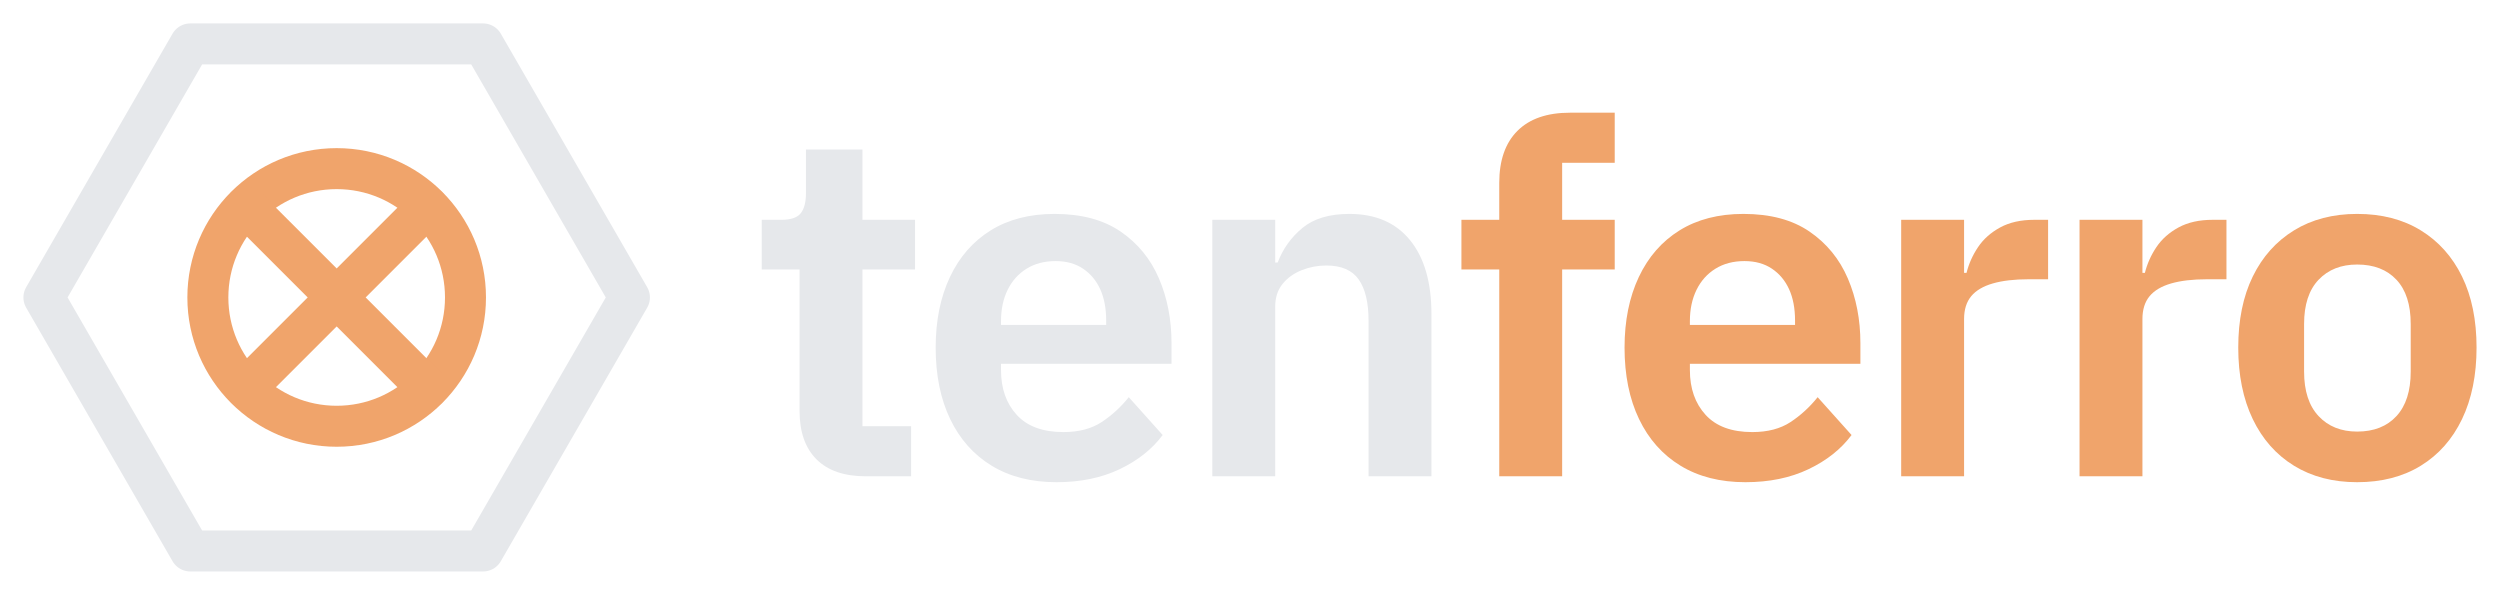
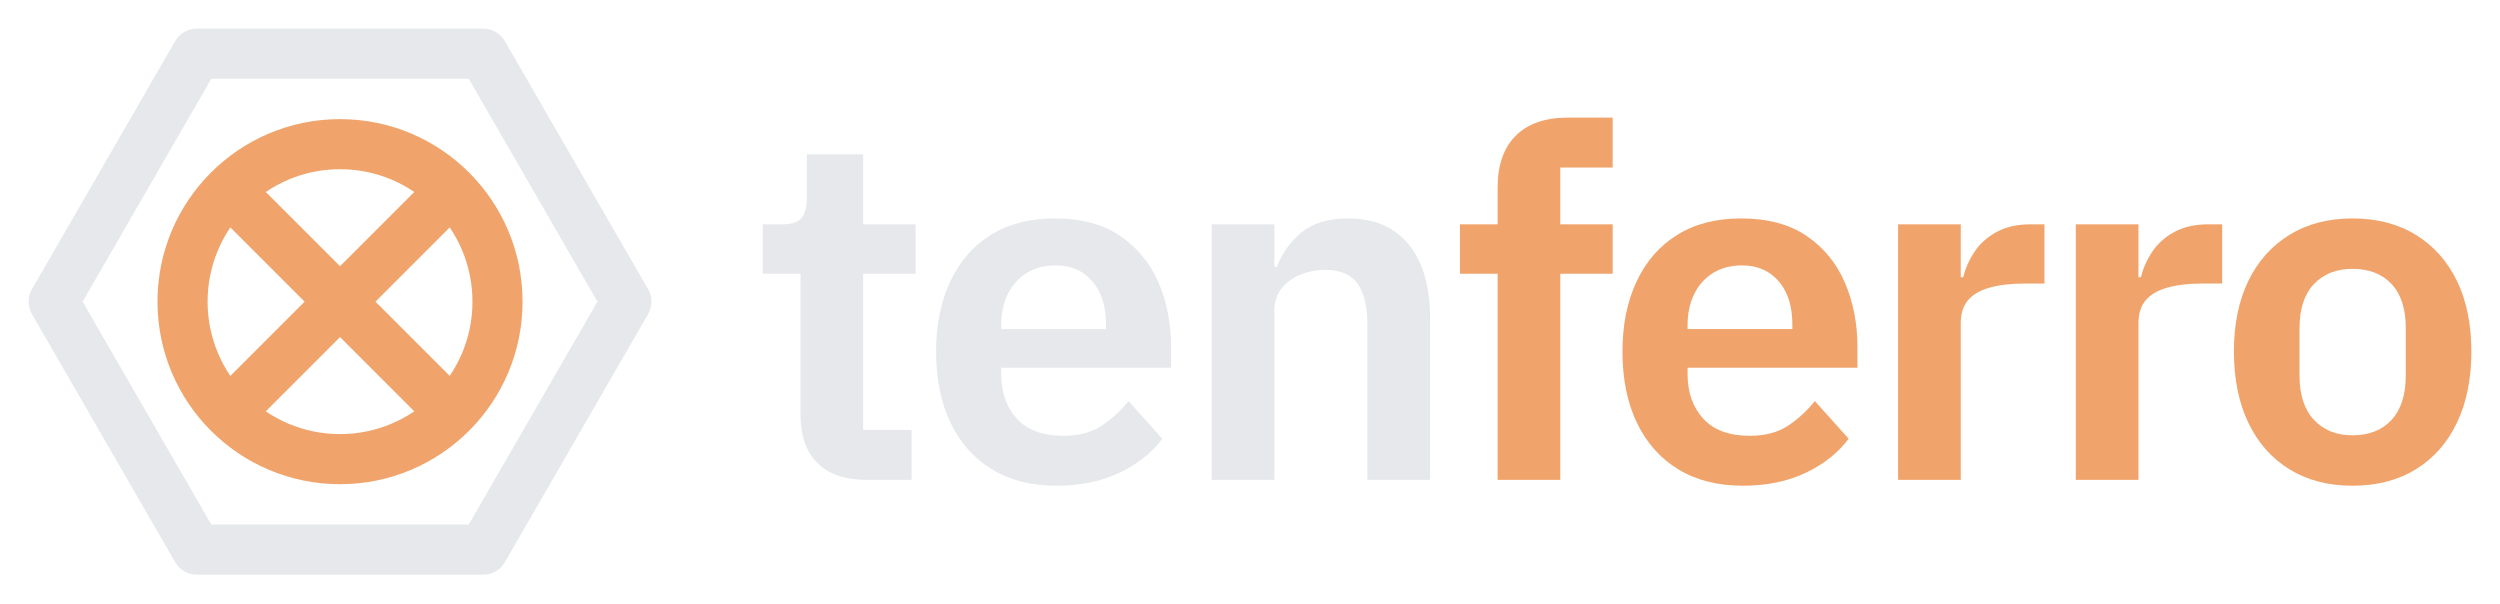
- <svg xmlns="http://www.w3.org/2000/svg" viewBox="2.50 9.20 426.97 101.60" role="img" aria-labelledby="t">
+ <svg xmlns="http://www.w3.org/2000/svg" viewBox="12.50 17.86 349.24 84.28" role="img" aria-labelledby="t">
  <g fill="none" stroke-width="7.0">
-     <polygon stroke="#e6e8eb" stroke-linejoin="round" points="110,60 85,103.3 35,103.3 10,60 35,16.7 85,16.7" />
+     <polygon stroke="#e6e8eb" stroke-linejoin="round" points="100,60 80,94.64 40,94.64 20,60 40,25.36 80,25.36" />
    <circle stroke="#f0a46b" cx="60" cy="60" r="22" />
    <path stroke="#f0a46b" stroke-linecap="round" d="M44.5 44.5L75.5 75.5M75.5 44.5L44.5 75.5" />
  </g>
-   <path fill="#e6e8eb" d="M158.105 90.546H150.385Q144.846 90.546 141.951 87.651Q139.056 84.756 139.056 79.385V55.217H132.594V46.741H135.951Q138.385 46.741 139.266 45.608Q140.147 44.475 140.147 42.21V34.741H149.797V46.741H158.777V55.217H149.797V81.986H158.105Z" />
-   <path fill="#e6e8eb" d="M182.945 91.553Q176.483 91.553 171.868 88.742Q167.252 85.93 164.777 80.77Q162.301 75.609 162.301 68.56Q162.301 61.678 164.735 56.517Q167.168 51.357 171.7 48.545Q176.231 45.734 182.609 45.734Q189.49 45.734 193.896 48.755Q198.302 51.776 200.441 56.769Q202.581 61.762 202.581 67.804V71.329H173.462V72.42Q173.462 77.119 176.147 80.056Q178.833 82.993 184.12 82.993Q188.064 82.993 190.665 81.273Q193.267 79.553 195.281 77.035L201.071 83.497Q198.386 87.105 193.728 89.329Q189.071 91.553 182.945 91.553ZM182.777 53.79Q179.924 53.79 177.826 55.091Q175.728 56.392 174.595 58.699Q173.462 61.007 173.462 64.028V64.699H191.42V63.944Q191.42 60.839 190.413 58.615Q189.406 56.392 187.476 55.091Q185.546 53.79 182.777 53.79Z" />
-   <path fill="#e6e8eb" d="M220.288 90.546H209.547V46.741H220.288V54.042H220.708Q222.05 50.517 224.945 48.126Q227.84 45.734 232.959 45.734Q239.673 45.734 243.323 50.224Q246.974 54.713 246.974 62.853V90.546H236.232V63.944Q236.232 59.329 234.554 56.937Q232.876 54.545 229.015 54.545Q226.833 54.545 224.819 55.343Q222.805 56.14 221.547 57.692Q220.288 59.245 220.288 61.594Z" />
-   <path fill="#f0a46b" d="M258.554 90.546V55.217H252.093V46.741H258.554V40.447Q258.554 34.657 261.659 31.552Q264.764 28.447 270.638 28.447H278.275V37.007H269.296V46.741H278.275V55.217H269.296V90.546Z" />
-   <path fill="#f0a46b" d="M300.597 91.553Q294.135 91.553 289.52 88.742Q284.904 85.93 282.429 80.77Q279.953 75.609 279.953 68.56Q279.953 61.678 282.387 56.517Q284.82 51.357 289.352 48.545Q293.883 45.734 300.261 45.734Q307.142 45.734 311.548 48.755Q315.954 51.776 318.093 56.769Q320.233 61.762 320.233 67.804V71.329H291.114V72.42Q291.114 77.119 293.799 80.056Q296.485 82.993 301.772 82.993Q305.716 82.993 308.317 81.273Q310.919 79.553 312.933 77.035L318.723 83.497Q316.037 87.105 311.38 89.329Q306.723 91.553 300.597 91.553ZM300.429 53.79Q297.576 53.79 295.478 55.091Q293.38 56.392 292.247 58.699Q291.114 61.007 291.114 64.028V64.699H309.072V63.944Q309.072 60.839 308.065 58.615Q307.058 56.392 305.128 55.091Q303.198 53.79 300.429 53.79Z" />
-   <path fill="#f0a46b" d="M337.94 90.546H327.198V46.741H337.94V55.804H338.359Q338.947 53.454 340.332 51.398Q341.716 49.343 344.108 48.042Q346.499 46.741 349.94 46.741H352.29V56.895H348.933Q345.325 56.895 342.849 57.608Q340.373 58.322 339.157 59.79Q337.94 61.259 337.94 63.692Z" />
-   <path fill="#f0a46b" d="M368.402 90.546H357.66V46.741H368.402V55.804H368.821Q369.409 53.454 370.793 51.398Q372.178 49.343 374.57 48.042Q376.961 46.741 380.402 46.741H382.752V56.895H379.395Q375.787 56.895 373.311 57.608Q370.835 58.322 369.619 59.79Q368.402 61.259 368.402 63.692Z" />
-   <path fill="#f0a46b" d="M405.074 91.553Q398.864 91.553 394.29 88.742Q389.717 85.93 387.241 80.77Q384.766 75.609 384.766 68.56Q384.766 61.511 387.241 56.434Q389.717 51.357 394.29 48.545Q398.864 45.734 405.074 45.734Q411.367 45.734 415.941 48.545Q420.514 51.357 422.99 56.434Q425.466 61.511 425.466 68.56Q425.466 75.609 422.99 80.77Q420.514 85.93 415.941 88.742Q411.367 91.553 405.074 91.553ZM405.074 82.909Q409.353 82.909 411.787 80.266Q414.221 77.623 414.221 72.672V64.532Q414.221 59.58 411.787 56.979Q409.353 54.378 405.074 54.378Q400.962 54.378 398.486 56.979Q396.011 59.58 396.011 64.532V72.672Q396.011 77.623 398.486 80.266Q400.962 82.909 405.074 82.909Z" />
+   <path fill="#e6e8eb" d="M139.851 84.894H133.56Q129.046 84.894 126.686 82.534Q124.327 80.175 124.327 75.798V56.102H119.061V49.195H121.797Q123.78 49.195 124.498 48.271Q125.216 47.348 125.216 45.502V39.415H133.081V49.195H140.398V56.102H133.081V77.918H139.851Z" />
+   <path fill="#e6e8eb" d="M160.094 85.714Q154.829 85.714 151.067 83.423Q147.306 81.132 145.288 76.926Q143.271 72.72 143.271 66.976Q143.271 61.368 145.254 57.162Q147.237 52.956 150.93 50.665Q154.623 48.374 159.821 48.374Q165.429 48.374 169.019 50.836Q172.61 53.298 174.354 57.367Q176.098 61.436 176.098 66.36V69.233H152.367V70.122Q152.367 73.951 154.555 76.345Q156.743 78.739 161.052 78.739Q164.266 78.739 166.386 77.337Q168.506 75.935 170.148 73.883L174.867 79.149Q172.678 82.09 168.882 83.902Q165.087 85.714 160.094 85.714ZM159.958 54.939Q157.632 54.939 155.923 55.999Q154.213 57.059 153.29 58.94Q152.367 60.821 152.367 63.283V63.83H167.002V63.214Q167.002 60.684 166.181 58.872Q165.36 57.059 163.788 55.999Q162.215 54.939 159.958 54.939Z" />
+   <path fill="#e6e8eb" d="M190.528 84.894H181.774V49.195H190.528V55.144H190.87Q191.964 52.272 194.323 50.323Q196.683 48.374 200.854 48.374Q206.325 48.374 209.3 52.033Q212.275 55.691 212.275 62.325V84.894H203.521V63.214Q203.521 59.453 202.154 57.504Q200.786 55.555 197.64 55.555Q195.862 55.555 194.221 56.204Q192.579 56.854 191.553 58.119Q190.528 59.384 190.528 61.299Z" />
+   <path fill="#f0a46b" d="M221.713 84.894V56.102H216.447V49.195H221.713V44.065Q221.713 39.347 224.243 36.816Q226.774 34.286 231.561 34.286H237.784V41.261H230.467V49.195H237.784V56.102H230.467V84.894Z" />
+   <path fill="#f0a46b" d="M255.976 85.714Q250.71 85.714 246.948 83.423Q243.187 81.132 241.17 76.926Q239.152 72.72 239.152 66.976Q239.152 61.368 241.135 57.162Q243.119 52.956 246.812 50.665Q250.505 48.374 255.702 48.374Q261.31 48.374 264.901 50.836Q268.491 53.298 270.235 57.367Q271.979 61.436 271.979 66.36V69.233H248.248V70.122Q248.248 73.951 250.436 76.345Q252.625 78.739 256.933 78.739Q260.148 78.739 262.268 77.337Q264.388 75.935 266.029 73.883L270.748 79.149Q268.559 82.09 264.764 83.902Q260.968 85.714 255.976 85.714ZM255.839 54.939Q253.514 54.939 251.804 55.999Q250.094 57.059 249.171 58.94Q248.248 60.821 248.248 63.283V63.83H262.883V63.214Q262.883 60.684 262.062 58.872Q261.242 57.059 259.669 55.999Q258.096 54.939 255.839 54.939Z" />
+   <path fill="#f0a46b" d="M286.409 84.894H277.655V49.195H286.409V56.581H286.751Q287.23 54.666 288.358 52.99Q289.486 51.315 291.436 50.255Q293.385 49.195 296.189 49.195H298.103V57.47H295.368Q292.427 57.47 290.41 58.051Q288.392 58.632 287.401 59.829Q286.409 61.026 286.409 63.009Z" />
+   <path fill="#f0a46b" d="M311.234 84.894H302.48V49.195H311.234V56.581H311.576Q312.055 54.666 313.183 52.99Q314.312 51.315 316.261 50.255Q318.21 49.195 321.014 49.195H322.929V57.47H320.193Q317.252 57.47 315.235 58.051Q313.217 58.632 312.226 59.829Q311.234 61.026 311.234 63.009Z" />
+   <path fill="#f0a46b" d="M341.12 85.714Q336.059 85.714 332.332 83.423Q328.605 81.132 326.587 76.926Q324.57 72.72 324.57 66.976Q324.57 61.231 326.587 57.093Q328.605 52.956 332.332 50.665Q336.059 48.374 341.12 48.374Q346.249 48.374 349.976 50.665Q353.704 52.956 355.721 57.093Q357.739 61.231 357.739 66.976Q357.739 72.72 355.721 76.926Q353.704 81.132 349.976 83.423Q346.249 85.714 341.12 85.714ZM341.12 78.67Q344.608 78.67 346.591 76.516Q348.574 74.362 348.574 70.327V63.693Q348.574 59.658 346.591 57.538Q344.608 55.418 341.12 55.418Q337.769 55.418 335.752 57.538Q333.734 59.658 333.734 63.693V70.327Q333.734 74.362 335.752 76.516Q337.769 78.67 341.12 78.67Z" />
</svg>
